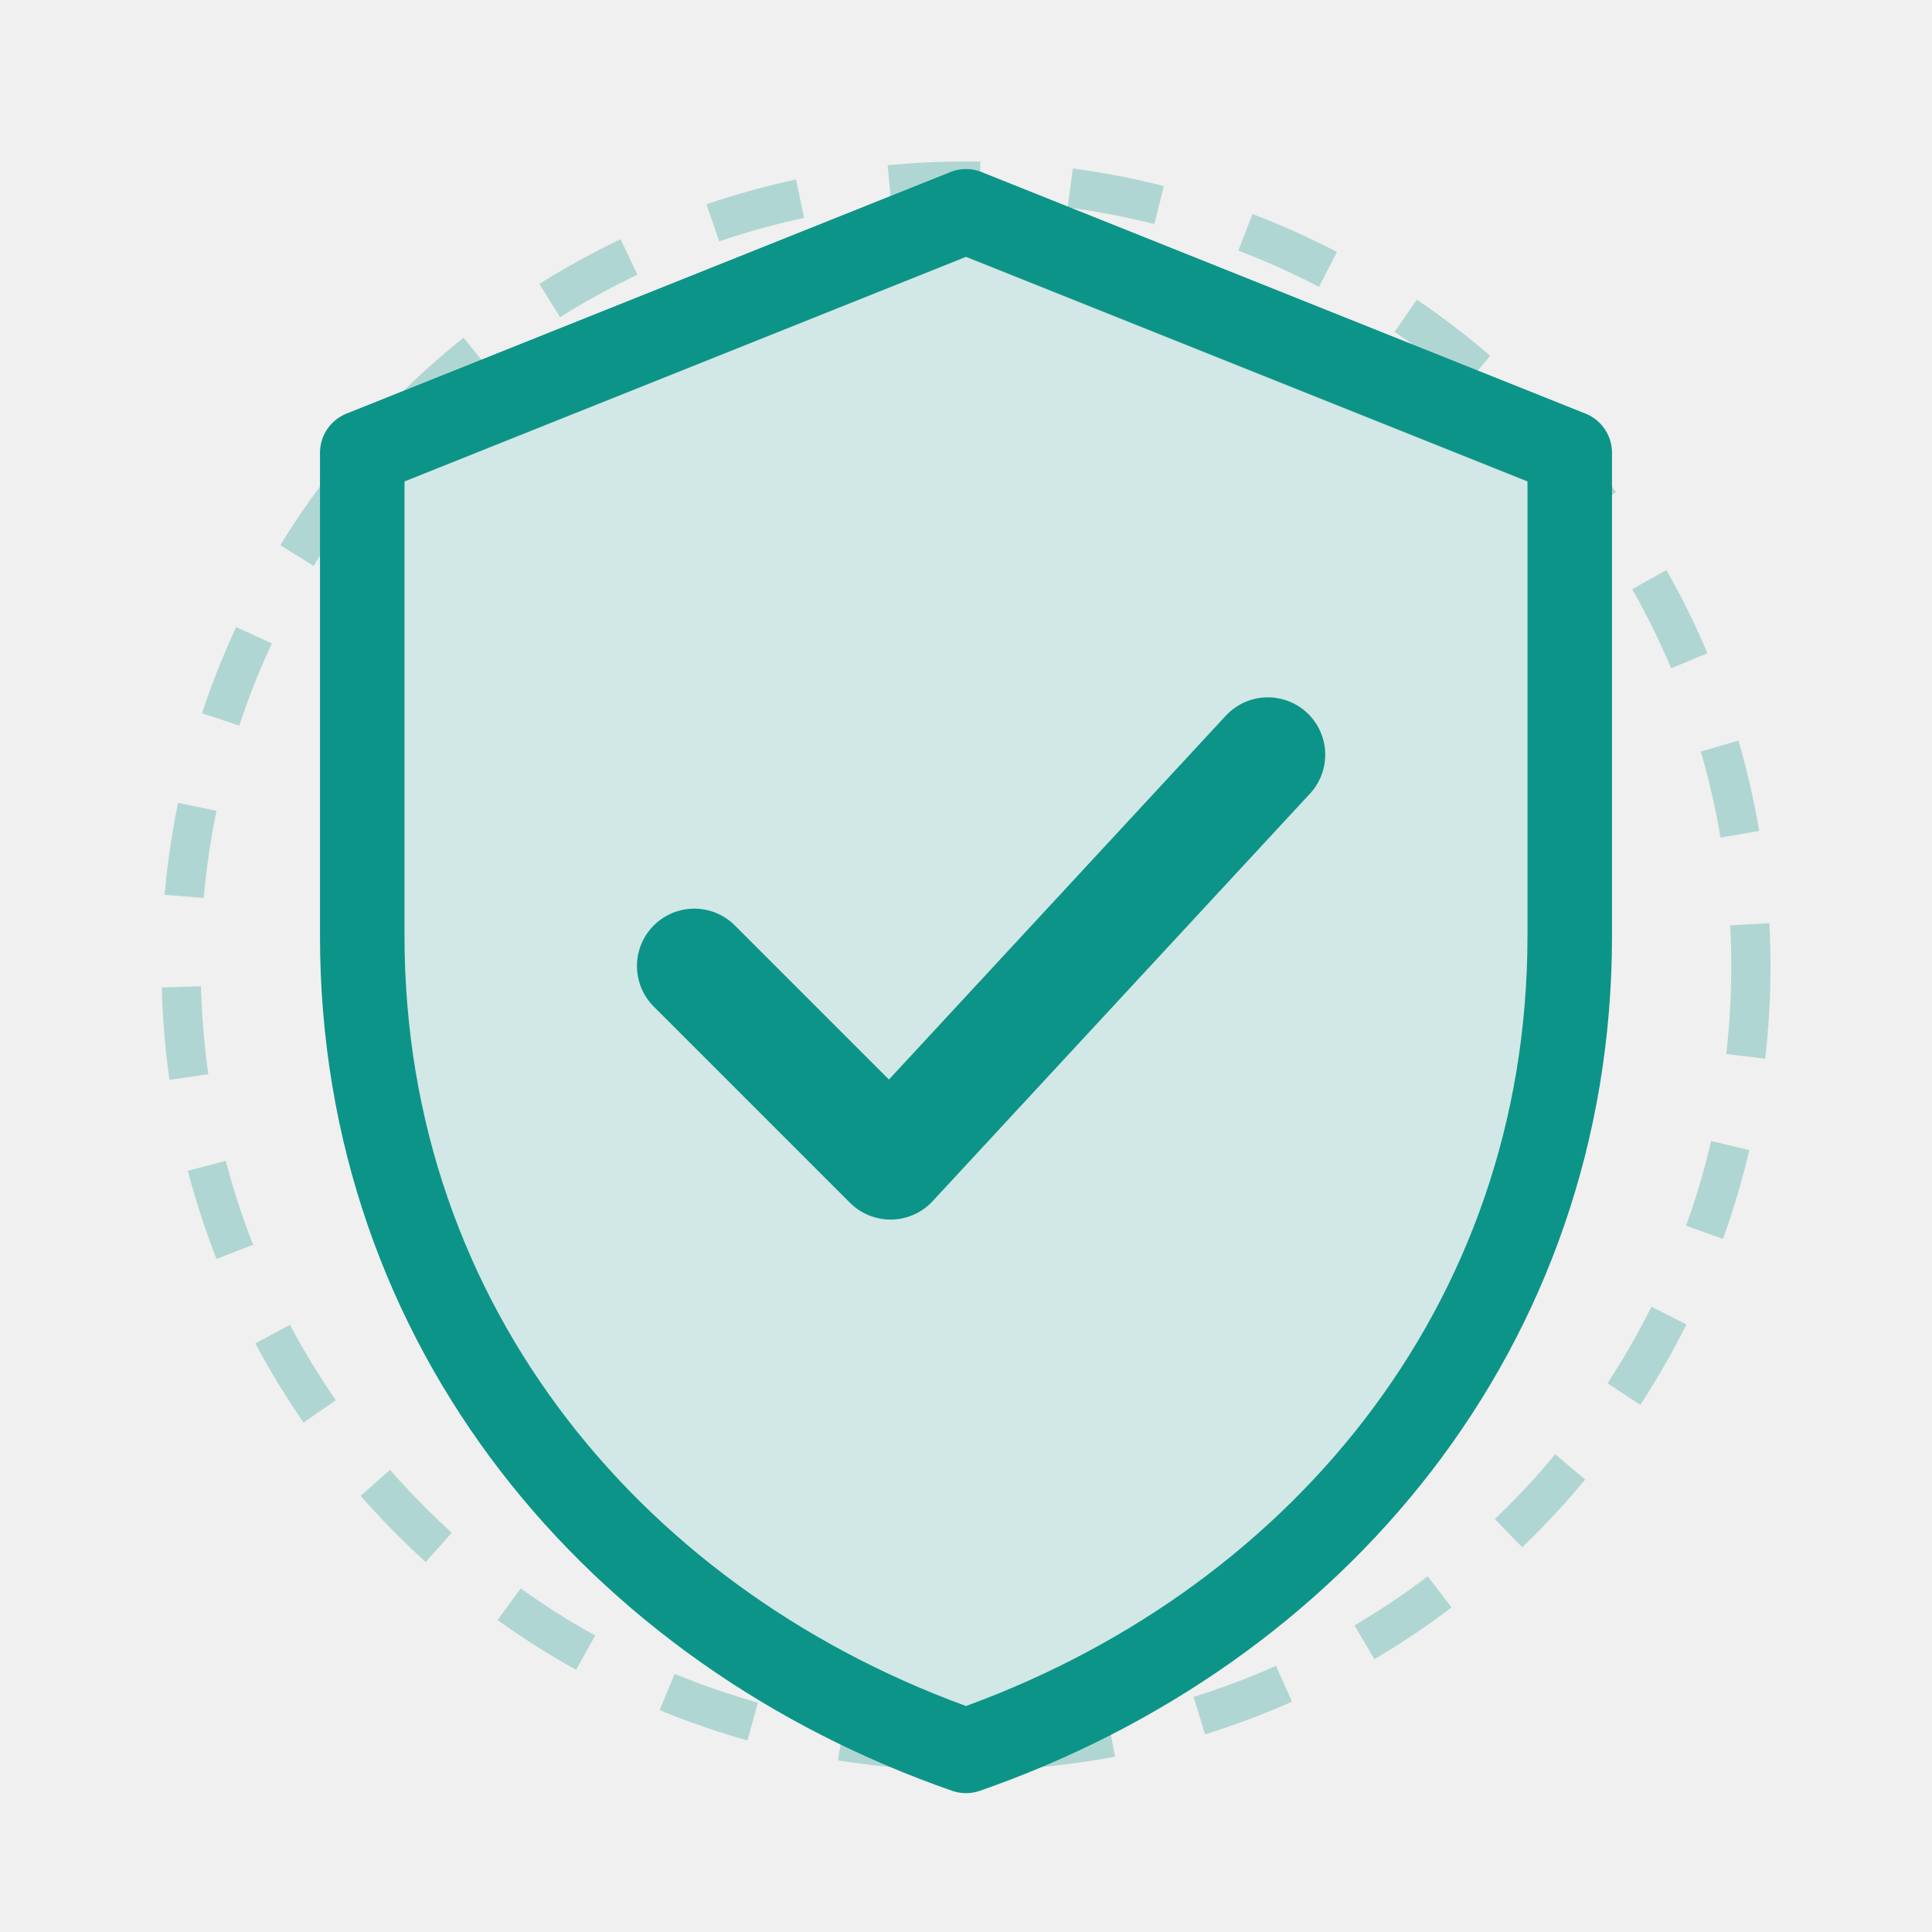
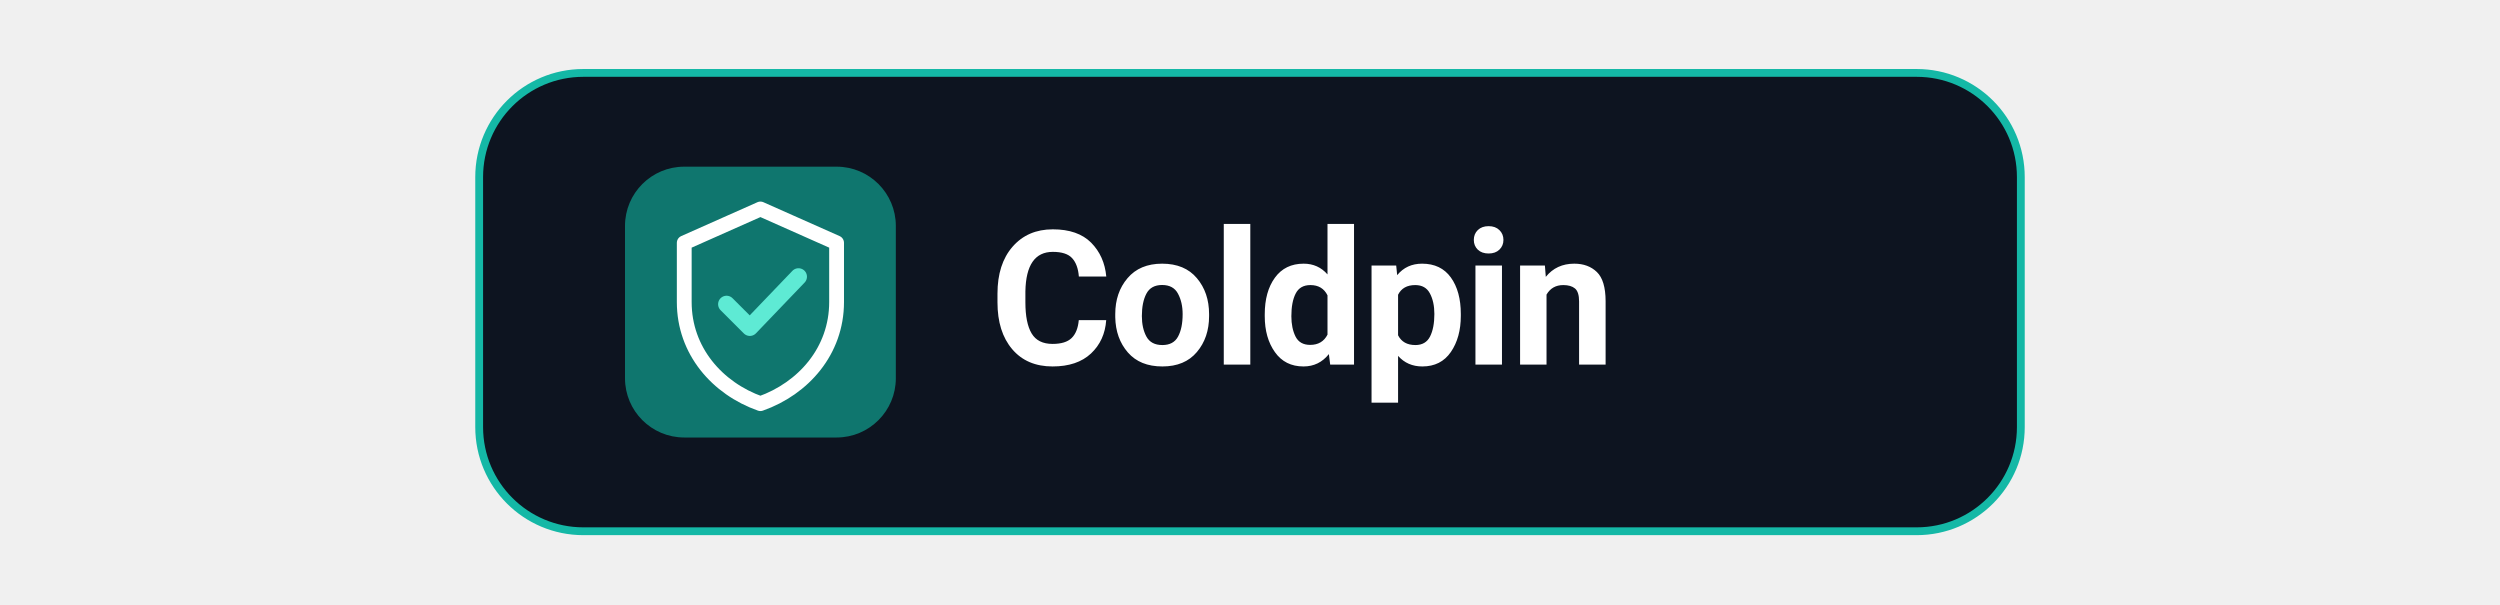
- <svg xmlns="http://www.w3.org/2000/svg" width="64" height="64" viewBox="0 0 64 64" role="img" aria-labelledby="title">
-   <path fill="#14b8a6" fill-opacity="0.14" stroke="#0d9488" stroke-width="2.8" stroke-linejoin="round" d="M32 7 L52 15 V31 C52 44 43.5 54 32 58 C20.5 54 12 44 12 31 V15 Z" />
-   <path fill="none" stroke="#0d9488" stroke-width="3.8" stroke-linecap="round" stroke-linejoin="round" d="M23 32 L29.5 38.5 L42 25" />
-   <circle cx="32" cy="32" r="26" fill="none" stroke="#0d9488" stroke-opacity="0.28" stroke-width="1.3" stroke-dasharray="3 3" />
+ <svg xmlns="http://www.w3.org/2000/svg" width="480" height="116" viewBox="0 0 480 116" role="img" aria-labelledby="title">
+   <style>
+     .pill { fill: #0d1420; stroke: #14b8a6; stroke-width: 1.5; }
+     .wordmark { fill: #ffffff; font-family: -apple-system, BlinkMacSystemFont, "Segoe UI", Roboto, Helvetica, Arial, sans-serif; font-size: 36px; font-weight: 700; letter-spacing: -0.6px; }
+     @media (forced-colors: active) {
+       .pill { fill: Canvas; stroke: CanvasText; }
+       .wordmark { fill: CanvasText; }
+     }
+   </style>
+   <rect class="pill" x="92" y="14" width="296" height="88" rx="20" />
+   <g transform="translate(120 32) scale(0.8125)">
+     <rect width="64" height="64" rx="14" fill="#0F766E" />
+     <path d="M32 10 L50 18 V32 C50 43.5 42.2 52.4 32 56 C21.8 52.4 14 43.5 14 32 V18 Z" fill="none" stroke="#FFFFFF" stroke-width="3.5" stroke-linejoin="round" />
+     <path d="M24 32.5 L29.5 38 L41 26" fill="none" stroke="#5EEAD4" stroke-width="4" stroke-linecap="round" stroke-linejoin="round" />
+   </g>
+   <text class="wordmark" x="190" y="70">Coldpin</text>
</svg>
